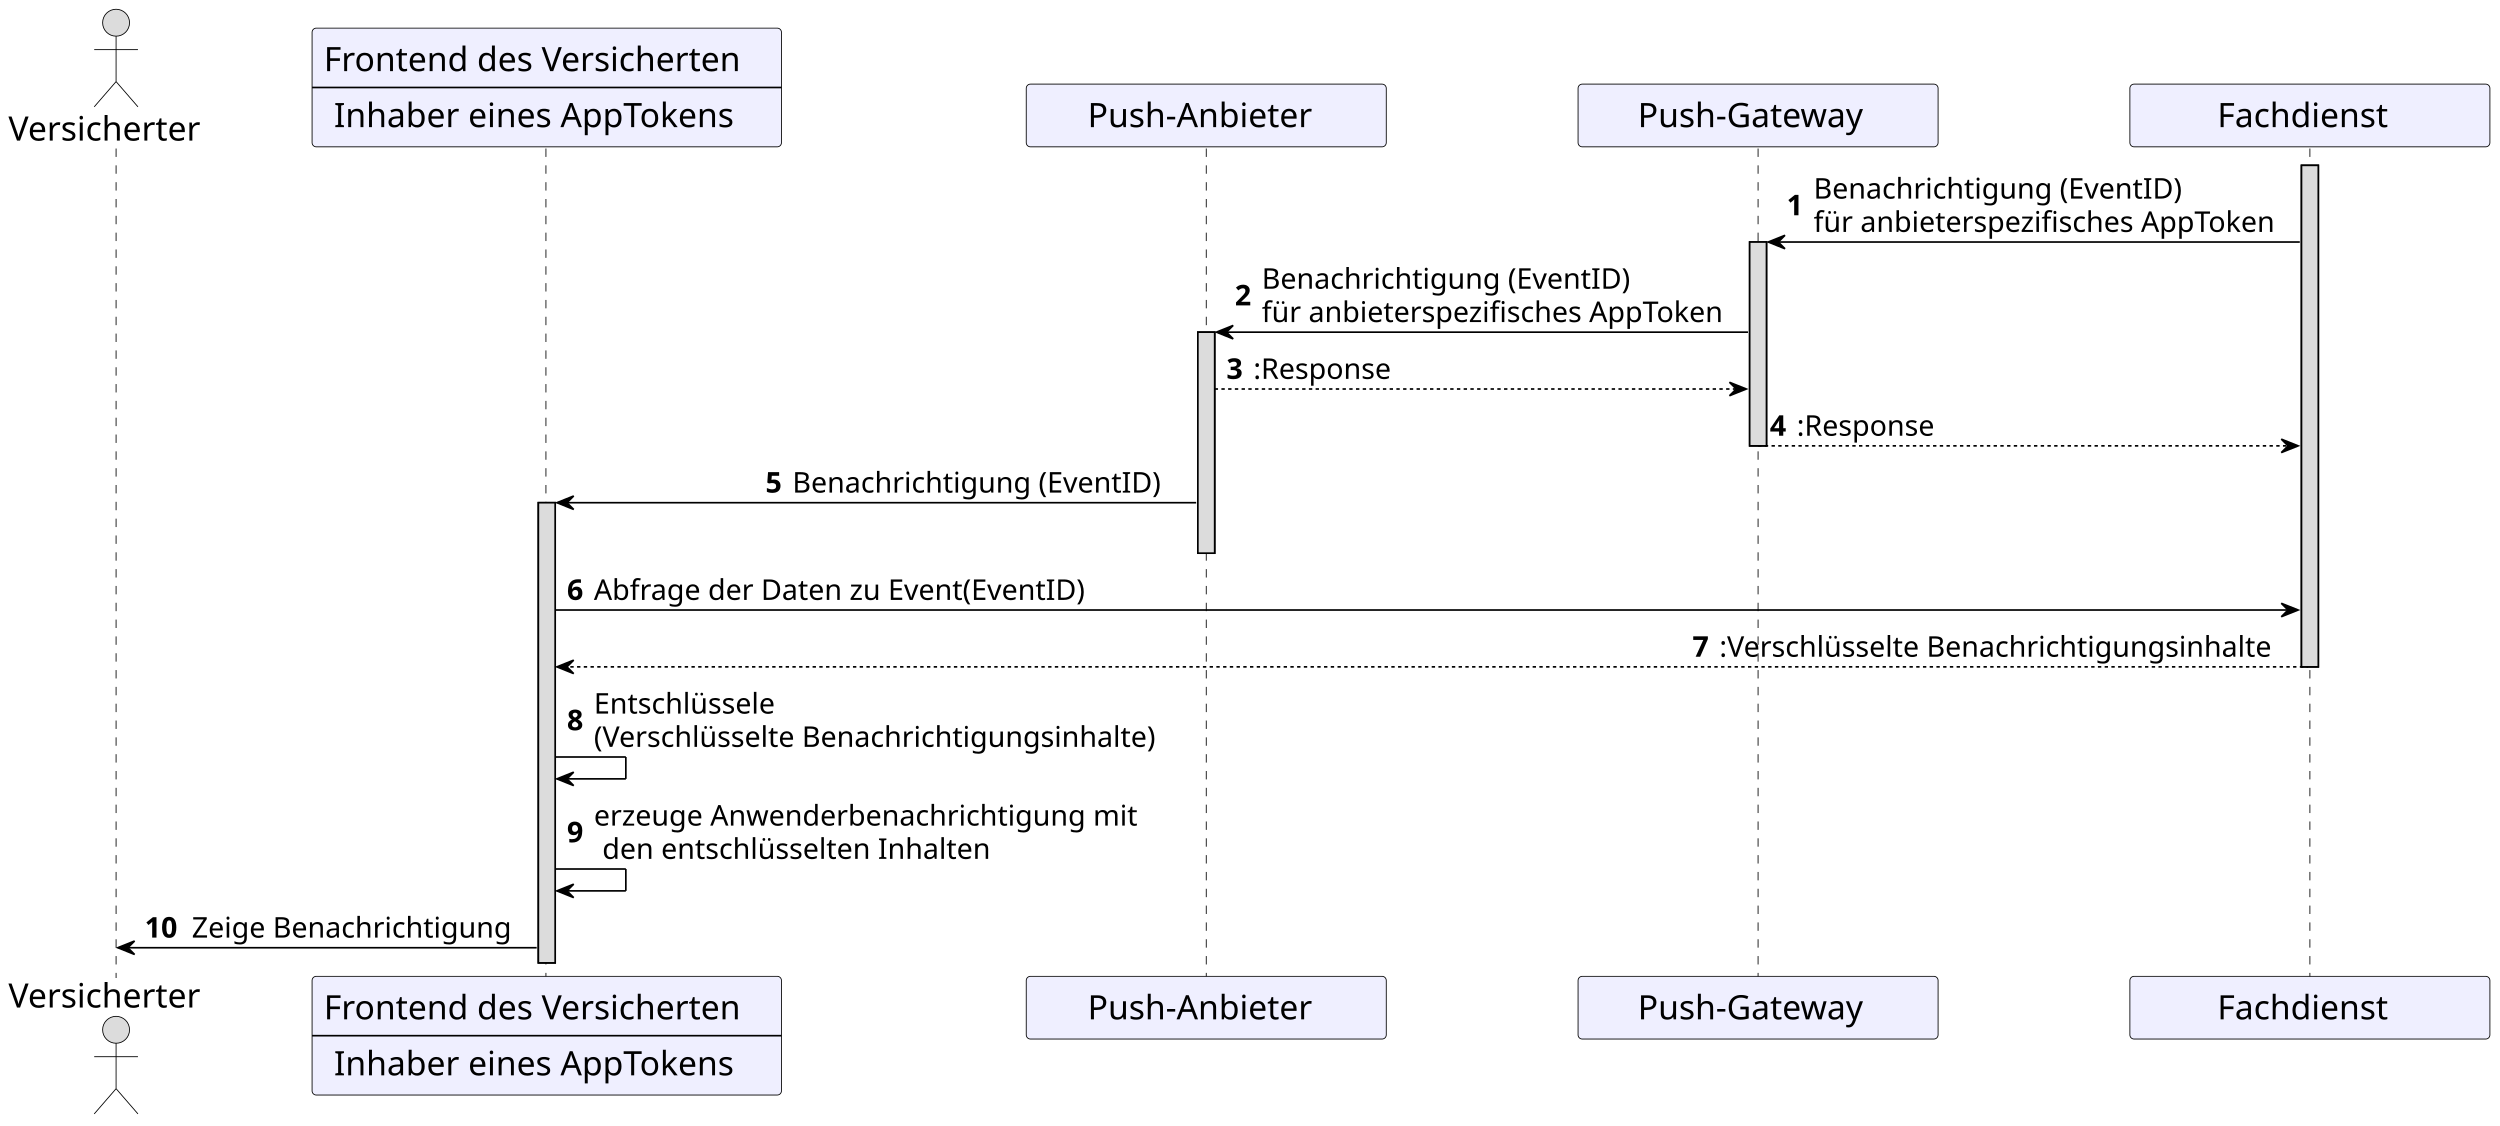
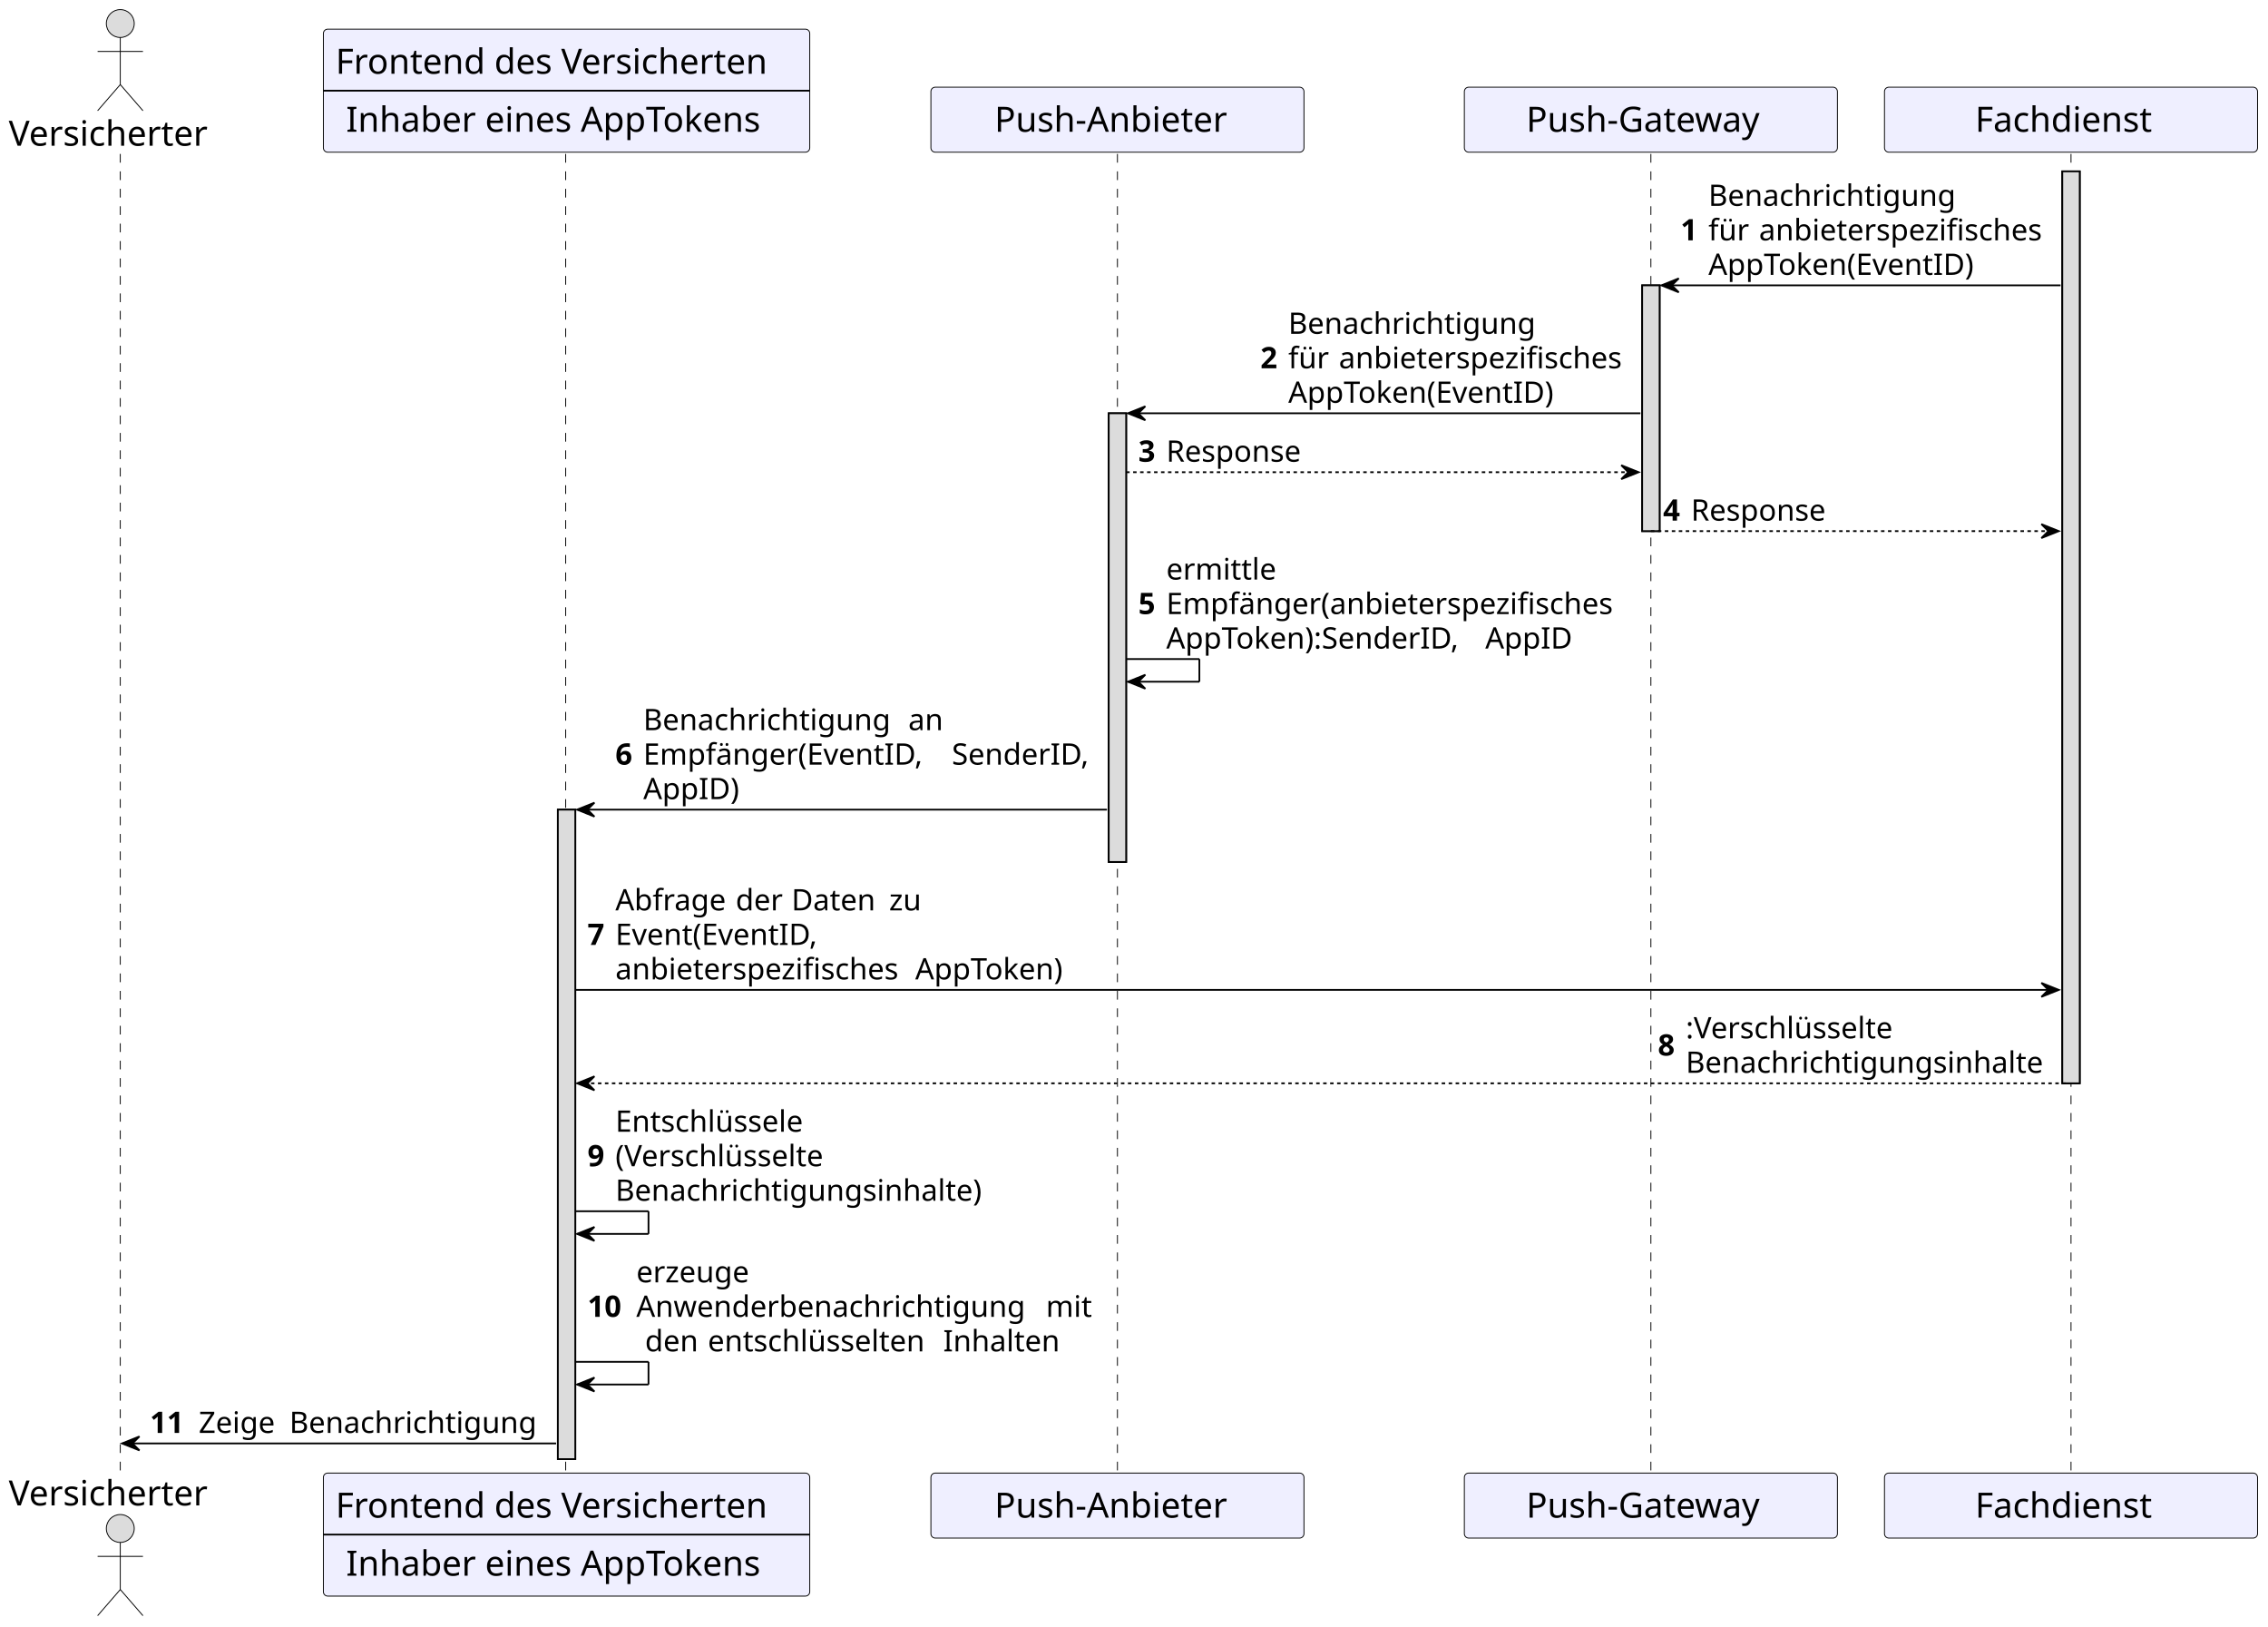
- <svg xmlns="http://www.w3.org/2000/svg" contentStyleType="text/css" height="669px" preserveAspectRatio="none" style="width:1486px;height:669px;background:#FFFFFF;" version="1.1" viewBox="0 0 1486 669" width="1486px" zoomAndPan="magnify">
+ <svg xmlns="http://www.w3.org/2000/svg" contentStyleType="text/css" height="933px" preserveAspectRatio="none" style="width:1301px;height:933px;background:#FFFFFF;" version="1.1" viewBox="0 0 1301 933" width="1301px" zoomAndPan="magnify">
  <defs />
  <g>
-     <rect fill="#DCDCDC" height="273.523" style="stroke:#000000;stroke-width:1.0;" width="10" x="320" y="298.805" />
-     <rect fill="#DCDCDC" height="131.367" style="stroke:#000000;stroke-width:1.0;" width="10" x="712" y="197.438" />
-     <rect fill="#DCDCDC" height="121.156" style="stroke:#000000;stroke-width:1.0;" width="10" x="1040" y="143.859" />
-     <rect fill="#DCDCDC" height="298.102" style="stroke:#000000;stroke-width:1.0;" width="10" x="1368" y="98.281" />
-     <line style="stroke:#000000;stroke-width:0.5;stroke-dasharray:5.0,5.0;" x1="69" x2="69" y1="88.281" y2="581.328" />
-     <line style="stroke:#000000;stroke-width:0.5;stroke-dasharray:5.0,5.0;" x1="324.5" x2="324.5" y1="88.281" y2="581.328" />
-     <line style="stroke:#000000;stroke-width:0.5;stroke-dasharray:5.0,5.0;" x1="717" x2="717" y1="88.281" y2="581.328" />
-     <line style="stroke:#000000;stroke-width:0.5;stroke-dasharray:5.0,5.0;" x1="1045" x2="1045" y1="88.281" y2="581.328" />
-     <line style="stroke:#000000;stroke-width:0.5;stroke-dasharray:5.0,5.0;" x1="1373" x2="1373" y1="88.281" y2="581.328" />
+     <rect fill="#DCDCDC" height="372.469" style="stroke:#000000;stroke-width:1.0;" width="10" x="320" y="464.328" />
+     <rect fill="#DCDCDC" height="257.312" style="stroke:#000000;stroke-width:1.0;" width="10" x="636" y="237.016" />
+     <rect fill="#DCDCDC" height="140.945" style="stroke:#000000;stroke-width:1.0;" width="10" x="942" y="163.648" />
+     <rect fill="#DCDCDC" height="522.992" style="stroke:#000000;stroke-width:1.0;" width="10" x="1183" y="98.281" />
+     <line style="stroke:#000000;stroke-width:0.5;stroke-dasharray:5.0,5.0;" x1="69" x2="69" y1="88.281" y2="845.797" />
+     <line style="stroke:#000000;stroke-width:0.5;stroke-dasharray:5.0,5.0;" x1="324.5" x2="324.5" y1="88.281" y2="845.797" />
+     <line style="stroke:#000000;stroke-width:0.5;stroke-dasharray:5.0,5.0;" x1="641" x2="641" y1="88.281" y2="845.797" />
+     <line style="stroke:#000000;stroke-width:0.5;stroke-dasharray:5.0,5.0;" x1="947" x2="947" y1="88.281" y2="845.797" />
+     <line style="stroke:#000000;stroke-width:0.5;stroke-dasharray:5.0,5.0;" x1="1188" x2="1188" y1="88.281" y2="845.797" />
    <text fill="#000000" font-family="sans-serif" font-size="20" lengthAdjust="spacing" textLength="122" x="5" y="83.564">Versicherter</text>
    <ellipse cx="69" cy="13.5" fill="#DCDCDC" rx="8" ry="8" style="stroke:#000000;stroke-width:0.5;" />
    <path d="M69,21.5 L69,48.5 M56,29.5 L82,29.5 M69,48.5 L56,63.5 M69,48.5 L82,63.5 " fill="none" style="stroke:#000000;stroke-width:0.5;" />
-     <text fill="#000000" font-family="sans-serif" font-size="20" lengthAdjust="spacing" textLength="122" x="5" y="598.893">Versicherter</text>
-     <ellipse cx="69" cy="612.109" fill="#DCDCDC" rx="8" ry="8" style="stroke:#000000;stroke-width:0.5;" />
-     <path d="M69,620.109 L69,647.109 M56,628.109 L82,628.109 M69,647.109 L56,662.109 M69,647.109 L82,662.109 " fill="none" style="stroke:#000000;stroke-width:0.5;" />
+     <text fill="#000000" font-family="sans-serif" font-size="20" lengthAdjust="spacing" textLength="122" x="5" y="863.361">Versicherter</text>
+     <ellipse cx="69" cy="876.578" fill="#DCDCDC" rx="8" ry="8" style="stroke:#000000;stroke-width:0.5;" />
+     <path d="M69,884.578 L69,911.578 M56,892.578 L82,892.578 M69,911.578 L56,926.578 M69,911.578 L82,926.578 " fill="none" style="stroke:#000000;stroke-width:0.5;" />
    <rect fill="#EFEFFF" height="70.562" rx="2.5" ry="2.5" style="stroke:#000000;stroke-width:0.5;" width="279" x="185.5" y="16.719" />
    <text fill="#000000" font-family="sans-serif" font-size="20" lengthAdjust="spacing" textLength="265" x="192.5" y="42.283">Frontend des Versicherten</text>
    <line style="stroke:#000000;stroke-width:1.0;" x1="185.5" x2="464.5" y1="52" y2="52" />
    <text fill="#000000" font-family="sans-serif" font-size="20" lengthAdjust="spacing" textLength="253" x="198.5" y="75.564">Inhaber eines AppTokens</text>
-     <rect fill="#EFEFFF" height="70.562" rx="2.5" ry="2.5" style="stroke:#000000;stroke-width:0.5;" width="279" x="185.5" y="580.328" />
-     <text fill="#000000" font-family="sans-serif" font-size="20" lengthAdjust="spacing" textLength="265" x="192.5" y="605.893">Frontend des Versicherten</text>
-     <line style="stroke:#000000;stroke-width:1.0;" x1="185.5" x2="464.5" y1="615.609" y2="615.609" />
-     <text fill="#000000" font-family="sans-serif" font-size="20" lengthAdjust="spacing" textLength="253" x="198.5" y="639.174">Inhaber eines AppTokens</text>
-     <rect fill="#EFEFFF" height="37.281" rx="2.5" ry="2.5" style="stroke:#000000;stroke-width:0.5;" width="214" x="610" y="50" />
-     <text fill="#000000" font-family="sans-serif" font-size="20" lengthAdjust="spacing" textLength="141" x="646.5" y="75.564">Push-Anbieter</text>
-     <rect fill="#EFEFFF" height="37.281" rx="2.5" ry="2.5" style="stroke:#000000;stroke-width:0.5;" width="214" x="610" y="580.328" />
-     <text fill="#000000" font-family="sans-serif" font-size="20" lengthAdjust="spacing" textLength="141" x="646.5" y="605.893">Push-Anbieter</text>
-     <rect fill="#EFEFFF" height="37.281" rx="2.5" ry="2.5" style="stroke:#000000;stroke-width:0.5;" width="214" x="938" y="50" />
-     <text fill="#000000" font-family="sans-serif" font-size="20" lengthAdjust="spacing" textLength="143" x="973.5" y="75.564">Push-Gateway</text>
-     <rect fill="#EFEFFF" height="37.281" rx="2.5" ry="2.5" style="stroke:#000000;stroke-width:0.5;" width="214" x="938" y="580.328" />
-     <text fill="#000000" font-family="sans-serif" font-size="20" lengthAdjust="spacing" textLength="143" x="973.5" y="605.893">Push-Gateway</text>
-     <rect fill="#EFEFFF" height="37.281" rx="2.5" ry="2.5" style="stroke:#000000;stroke-width:0.5;" width="214" x="1266" y="50" />
-     <text fill="#000000" font-family="sans-serif" font-size="20" lengthAdjust="spacing" textLength="110" x="1318" y="75.564">Fachdienst</text>
-     <rect fill="#EFEFFF" height="37.281" rx="2.5" ry="2.5" style="stroke:#000000;stroke-width:0.5;" width="214" x="1266" y="580.328" />
-     <text fill="#000000" font-family="sans-serif" font-size="20" lengthAdjust="spacing" textLength="110" x="1318" y="605.893">Fachdienst</text>
-     <rect fill="#DCDCDC" height="273.523" style="stroke:#000000;stroke-width:1.0;" width="10" x="320" y="298.805" />
-     <rect fill="#DCDCDC" height="131.367" style="stroke:#000000;stroke-width:1.0;" width="10" x="712" y="197.438" />
-     <rect fill="#DCDCDC" height="121.156" style="stroke:#000000;stroke-width:1.0;" width="10" x="1040" y="143.859" />
-     <rect fill="#DCDCDC" height="298.102" style="stroke:#000000;stroke-width:1.0;" width="10" x="1368" y="98.281" />
-     <polygon fill="#000000" points="1061,139.859,1051,143.859,1061,147.859,1057,143.859" style="stroke:#000000;stroke-width:1.0;" />
-     <line style="stroke:#000000;stroke-width:1.0;" x1="1055" x2="1367" y1="143.859" y2="143.859" />
-     <text fill="#000000" font-family="sans-serif" font-size="17" font-weight="bold" lengthAdjust="spacing" textLength="12" x="1062" y="127.956">1</text>
-     <text fill="#000000" font-family="sans-serif" font-size="17" lengthAdjust="spacing" textLength="234" x="1078" y="118.061">Benachrichtigung (EventID)</text>
-     <text fill="#000000" font-family="sans-serif" font-size="17" lengthAdjust="spacing" textLength="283" x="1078" y="137.85">für anbieterspezifisches AppToken</text>
-     <polygon fill="#000000" points="733,193.438,723,197.438,733,201.438,729,197.438" style="stroke:#000000;stroke-width:1.0;" />
-     <line style="stroke:#000000;stroke-width:1.0;" x1="727" x2="1039" y1="197.438" y2="197.438" />
-     <text fill="#000000" font-family="sans-serif" font-size="17" font-weight="bold" lengthAdjust="spacing" textLength="12" x="734" y="181.534">2</text>
-     <text fill="#000000" font-family="sans-serif" font-size="17" lengthAdjust="spacing" textLength="234" x="750" y="171.639">Benachrichtigung (EventID)</text>
-     <text fill="#000000" font-family="sans-serif" font-size="17" lengthAdjust="spacing" textLength="283" x="750" y="191.428">für anbieterspezifisches AppToken</text>
-     <polygon fill="#000000" points="1028,227.227,1038,231.227,1028,235.227,1032,231.227" style="stroke:#000000;stroke-width:1.0;" />
-     <line style="stroke:#000000;stroke-width:1.0;stroke-dasharray:2.0,2.0;" x1="722" x2="1034" y1="231.227" y2="231.227" />
-     <text fill="#000000" font-family="sans-serif" font-size="17" font-weight="bold" lengthAdjust="spacing" textLength="12" x="729" y="225.217">3</text>
-     <text fill="#000000" font-family="sans-serif" font-size="17" lengthAdjust="spacing" textLength="85" x="745" y="225.217">:Response</text>
-     <polygon fill="#000000" points="1356,261.016,1366,265.016,1356,269.016,1360,265.016" style="stroke:#000000;stroke-width:1.0;" />
-     <line style="stroke:#000000;stroke-width:1.0;stroke-dasharray:2.0,2.0;" x1="1045" x2="1362" y1="265.016" y2="265.016" />
-     <text fill="#000000" font-family="sans-serif" font-size="17" font-weight="bold" lengthAdjust="spacing" textLength="12" x="1052" y="259.006">4</text>
-     <text fill="#000000" font-family="sans-serif" font-size="17" lengthAdjust="spacing" textLength="85" x="1068" y="259.006">:Response</text>
-     <polygon fill="#000000" points="341,294.805,331,298.805,341,302.805,337,298.805" style="stroke:#000000;stroke-width:1.0;" />
-     <line style="stroke:#000000;stroke-width:1.0;" x1="335" x2="711" y1="298.805" y2="298.805" />
-     <text fill="#000000" font-family="sans-serif" font-size="17" font-weight="bold" lengthAdjust="spacing" textLength="12" x="455" y="292.795">5</text>
-     <text fill="#000000" font-family="sans-serif" font-size="17" lengthAdjust="spacing" textLength="234" x="471" y="292.795">Benachrichtigung (EventID)</text>
-     <polygon fill="#000000" points="1356,358.594,1366,362.594,1356,366.594,1360,362.594" style="stroke:#000000;stroke-width:1.0;" />
-     <line style="stroke:#000000;stroke-width:1.0;" x1="330" x2="1362" y1="362.594" y2="362.594" />
-     <text fill="#000000" font-family="sans-serif" font-size="17" font-weight="bold" lengthAdjust="spacing" textLength="12" x="337" y="356.584">6</text>
-     <text fill="#000000" font-family="sans-serif" font-size="17" lengthAdjust="spacing" textLength="312" x="353" y="356.584">Abfrage der Daten zu Event(EventID)</text>
-     <polygon fill="#000000" points="341,392.383,331,396.383,341,400.383,337,396.383" style="stroke:#000000;stroke-width:1.0;" />
-     <line style="stroke:#000000;stroke-width:1.0;stroke-dasharray:2.0,2.0;" x1="335" x2="1372" y1="396.383" y2="396.383" />
-     <text fill="#000000" font-family="sans-serif" font-size="17" font-weight="bold" lengthAdjust="spacing" textLength="12" x="1006" y="390.373">7</text>
-     <text fill="#000000" font-family="sans-serif" font-size="17" lengthAdjust="spacing" textLength="344" x="1022" y="390.373">:Verschlüsselte Benachrichtigungsinhalte</text>
-     <line style="stroke:#000000;stroke-width:1.0;" x1="330" x2="372" y1="449.961" y2="449.961" />
-     <line style="stroke:#000000;stroke-width:1.0;" x1="372" x2="372" y1="449.961" y2="462.961" />
-     <line style="stroke:#000000;stroke-width:1.0;" x1="331" x2="372" y1="462.961" y2="462.961" />
-     <polygon fill="#000000" points="341,458.961,331,462.961,341,466.961,337,462.961" style="stroke:#000000;stroke-width:1.0;" />
-     <text fill="#000000" font-family="sans-serif" font-size="17" font-weight="bold" lengthAdjust="spacing" textLength="12" x="337" y="434.057">8</text>
-     <text fill="#000000" font-family="sans-serif" font-size="17" lengthAdjust="spacing" textLength="113" x="353" y="424.163">Entschlüssele</text>
-     <text fill="#000000" font-family="sans-serif" font-size="17" lengthAdjust="spacing" textLength="352" x="353" y="443.952">(Verschlüsselte Benachrichtigungsinhalte)</text>
-     <line style="stroke:#000000;stroke-width:1.0;" x1="330" x2="372" y1="516.539" y2="516.539" />
-     <line style="stroke:#000000;stroke-width:1.0;" x1="372" x2="372" y1="516.539" y2="529.539" />
-     <line style="stroke:#000000;stroke-width:1.0;" x1="331" x2="372" y1="529.539" y2="529.539" />
-     <polygon fill="#000000" points="341,525.539,331,529.539,341,533.539,337,529.539" style="stroke:#000000;stroke-width:1.0;" />
-     <text fill="#000000" font-family="sans-serif" font-size="17" font-weight="bold" lengthAdjust="spacing" textLength="12" x="337" y="500.635">9</text>
-     <text fill="#000000" font-family="sans-serif" font-size="17" lengthAdjust="spacing" textLength="335" x="353" y="490.741">erzeuge Anwenderbenachrichtigung mit</text>
-     <text fill="#000000" font-family="sans-serif" font-size="17" lengthAdjust="spacing" textLength="242" x="358" y="510.53">den entschlüsselten Inhalten</text>
-     <polygon fill="#000000" points="80,559.328,70,563.328,80,567.328,76,563.328" style="stroke:#000000;stroke-width:1.0;" />
-     <line style="stroke:#000000;stroke-width:1.0;" x1="74" x2="319" y1="563.328" y2="563.328" />
-     <text fill="#000000" font-family="sans-serif" font-size="17" font-weight="bold" lengthAdjust="spacing" textLength="24" x="86" y="557.319">10</text>
-     <text fill="#000000" font-family="sans-serif" font-size="17" lengthAdjust="spacing" textLength="199" x="114" y="557.319">Zeige Benachrichtigung</text>
+     <rect fill="#EFEFFF" height="70.562" rx="2.5" ry="2.5" style="stroke:#000000;stroke-width:0.5;" width="279" x="185.5" y="844.797" />
+     <text fill="#000000" font-family="sans-serif" font-size="20" lengthAdjust="spacing" textLength="265" x="192.5" y="870.361">Frontend des Versicherten</text>
+     <line style="stroke:#000000;stroke-width:1.0;" x1="185.5" x2="464.5" y1="880.078" y2="880.078" />
+     <text fill="#000000" font-family="sans-serif" font-size="20" lengthAdjust="spacing" textLength="253" x="198.5" y="903.643">Inhaber eines AppTokens</text>
+     <rect fill="#EFEFFF" height="37.281" rx="2.5" ry="2.5" style="stroke:#000000;stroke-width:0.5;" width="214" x="534" y="50" />
+     <text fill="#000000" font-family="sans-serif" font-size="20" lengthAdjust="spacing" textLength="141" x="570.5" y="75.564">Push-Anbieter</text>
+     <rect fill="#EFEFFF" height="37.281" rx="2.5" ry="2.5" style="stroke:#000000;stroke-width:0.5;" width="214" x="534" y="844.797" />
+     <text fill="#000000" font-family="sans-serif" font-size="20" lengthAdjust="spacing" textLength="141" x="570.5" y="870.361">Push-Anbieter</text>
+     <rect fill="#EFEFFF" height="37.281" rx="2.5" ry="2.5" style="stroke:#000000;stroke-width:0.5;" width="214" x="840" y="50" />
+     <text fill="#000000" font-family="sans-serif" font-size="20" lengthAdjust="spacing" textLength="143" x="875.5" y="75.564">Push-Gateway</text>
+     <rect fill="#EFEFFF" height="37.281" rx="2.5" ry="2.5" style="stroke:#000000;stroke-width:0.5;" width="214" x="840" y="844.797" />
+     <text fill="#000000" font-family="sans-serif" font-size="20" lengthAdjust="spacing" textLength="143" x="875.5" y="870.361">Push-Gateway</text>
+     <rect fill="#EFEFFF" height="37.281" rx="2.5" ry="2.5" style="stroke:#000000;stroke-width:0.5;" width="214" x="1081" y="50" />
+     <text fill="#000000" font-family="sans-serif" font-size="20" lengthAdjust="spacing" textLength="110" x="1133" y="75.564">Fachdienst</text>
+     <rect fill="#EFEFFF" height="37.281" rx="2.5" ry="2.5" style="stroke:#000000;stroke-width:0.5;" width="214" x="1081" y="844.797" />
+     <text fill="#000000" font-family="sans-serif" font-size="20" lengthAdjust="spacing" textLength="110" x="1133" y="870.361">Fachdienst</text>
+     <rect fill="#DCDCDC" height="372.469" style="stroke:#000000;stroke-width:1.0;" width="10" x="320" y="464.328" />
+     <rect fill="#DCDCDC" height="257.312" style="stroke:#000000;stroke-width:1.0;" width="10" x="636" y="237.016" />
+     <rect fill="#DCDCDC" height="140.945" style="stroke:#000000;stroke-width:1.0;" width="10" x="942" y="163.648" />
+     <rect fill="#DCDCDC" height="522.992" style="stroke:#000000;stroke-width:1.0;" width="10" x="1183" y="98.281" />
+     <polygon fill="#000000" points="963,159.648,953,163.648,963,167.648,959,163.648" style="stroke:#000000;stroke-width:1.0;" />
+     <line style="stroke:#000000;stroke-width:1.0;" x1="957" x2="1182" y1="163.648" y2="163.648" />
+     <text fill="#000000" font-family="sans-serif" font-size="17" font-weight="bold" lengthAdjust="spacing" textLength="12" x="964" y="137.85">1</text>
+     <text fill="#000000" font-family="sans-serif" font-size="17" lengthAdjust="spacing" textLength="147" x="980" y="118.061">Benachrichtigung</text>
+     <text fill="#000000" font-family="sans-serif" font-size="17" lengthAdjust="spacing" textLength="24" x="980" y="137.85">für</text>
+     <text fill="#000000" font-family="sans-serif" font-size="17" lengthAdjust="spacing" textLength="5" x="1004" y="137.85"> </text>
+     <text fill="#000000" font-family="sans-serif" font-size="17" lengthAdjust="spacing" textLength="167" x="1009" y="137.85">anbieterspezifisches</text>
+     <text fill="#000000" font-family="sans-serif" font-size="17" lengthAdjust="spacing" textLength="164" x="980" y="157.639">AppToken(EventID)</text>
+     <polygon fill="#000000" points="657,233.016,647,237.016,657,241.016,653,237.016" style="stroke:#000000;stroke-width:1.0;" />
+     <line style="stroke:#000000;stroke-width:1.0;" x1="651" x2="941" y1="237.016" y2="237.016" />
+     <text fill="#000000" font-family="sans-serif" font-size="17" font-weight="bold" lengthAdjust="spacing" textLength="12" x="723" y="211.217">2</text>
+     <text fill="#000000" font-family="sans-serif" font-size="17" lengthAdjust="spacing" textLength="147" x="739" y="191.428">Benachrichtigung</text>
+     <text fill="#000000" font-family="sans-serif" font-size="17" lengthAdjust="spacing" textLength="24" x="739" y="211.217">für</text>
+     <text fill="#000000" font-family="sans-serif" font-size="17" lengthAdjust="spacing" textLength="5" x="763" y="211.217"> </text>
+     <text fill="#000000" font-family="sans-serif" font-size="17" lengthAdjust="spacing" textLength="167" x="768" y="211.217">anbieterspezifisches</text>
+     <text fill="#000000" font-family="sans-serif" font-size="17" lengthAdjust="spacing" textLength="164" x="739" y="231.006">AppToken(EventID)</text>
+     <polygon fill="#000000" points="930,266.805,940,270.805,930,274.805,934,270.805" style="stroke:#000000;stroke-width:1.0;" />
+     <line style="stroke:#000000;stroke-width:1.0;stroke-dasharray:2.0,2.0;" x1="646" x2="936" y1="270.805" y2="270.805" />
+     <text fill="#000000" font-family="sans-serif" font-size="17" font-weight="bold" lengthAdjust="spacing" textLength="12" x="653" y="264.795">3</text>
+     <text fill="#000000" font-family="sans-serif" font-size="17" lengthAdjust="spacing" textLength="79" x="669" y="264.795">Response</text>
+     <polygon fill="#000000" points="1171,300.594,1181,304.594,1171,308.594,1175,304.594" style="stroke:#000000;stroke-width:1.0;" />
+     <line style="stroke:#000000;stroke-width:1.0;stroke-dasharray:2.0,2.0;" x1="947" x2="1177" y1="304.594" y2="304.594" />
+     <text fill="#000000" font-family="sans-serif" font-size="17" font-weight="bold" lengthAdjust="spacing" textLength="12" x="954" y="298.584">4</text>
+     <text fill="#000000" font-family="sans-serif" font-size="17" lengthAdjust="spacing" textLength="79" x="970" y="298.584">Response</text>
+     <line style="stroke:#000000;stroke-width:1.0;" x1="646" x2="688" y1="377.961" y2="377.961" />
+     <line style="stroke:#000000;stroke-width:1.0;" x1="688" x2="688" y1="377.961" y2="390.961" />
+     <line style="stroke:#000000;stroke-width:1.0;" x1="647" x2="688" y1="390.961" y2="390.961" />
+     <polygon fill="#000000" points="657,386.961,647,390.961,657,394.961,653,390.961" style="stroke:#000000;stroke-width:1.0;" />
+     <text fill="#000000" font-family="sans-serif" font-size="17" font-weight="bold" lengthAdjust="spacing" textLength="12" x="653" y="352.163">5</text>
+     <text fill="#000000" font-family="sans-serif" font-size="17" lengthAdjust="spacing" textLength="68" x="669" y="332.373">ermittle</text>
+     <text fill="#000000" font-family="sans-serif" font-size="17" lengthAdjust="spacing" textLength="266" x="669" y="352.163">Empfänger(anbieterspezifisches</text>
+     <text fill="#000000" font-family="sans-serif" font-size="17" lengthAdjust="spacing" textLength="178" x="669" y="371.952">AppToken):SenderID,</text>
+     <text fill="#000000" font-family="sans-serif" font-size="17" lengthAdjust="spacing" textLength="5" x="847" y="371.952"> </text>
+     <text fill="#000000" font-family="sans-serif" font-size="17" lengthAdjust="spacing" textLength="50" x="852" y="371.952">AppID</text>
+     <polygon fill="#000000" points="341,460.328,331,464.328,341,468.328,337,464.328" style="stroke:#000000;stroke-width:1.0;" />
+     <line style="stroke:#000000;stroke-width:1.0;" x1="335" x2="635" y1="464.328" y2="464.328" />
+     <text fill="#000000" font-family="sans-serif" font-size="17" font-weight="bold" lengthAdjust="spacing" textLength="12" x="353" y="438.53">6</text>
+     <text fill="#000000" font-family="sans-serif" font-size="17" lengthAdjust="spacing" textLength="147" x="369" y="418.741">Benachrichtigung</text>
+     <text fill="#000000" font-family="sans-serif" font-size="17" lengthAdjust="spacing" textLength="5" x="516" y="418.741"> </text>
+     <text fill="#000000" font-family="sans-serif" font-size="17" lengthAdjust="spacing" textLength="21" x="521" y="418.741">an</text>
+     <text fill="#000000" font-family="sans-serif" font-size="17" lengthAdjust="spacing" textLength="172" x="369" y="438.53">Empfänger(EventID,</text>
+     <text fill="#000000" font-family="sans-serif" font-size="17" lengthAdjust="spacing" textLength="5" x="541" y="438.53"> </text>
+     <text fill="#000000" font-family="sans-serif" font-size="17" lengthAdjust="spacing" textLength="83" x="546" y="438.53">SenderID,</text>
+     <text fill="#000000" font-family="sans-serif" font-size="17" lengthAdjust="spacing" textLength="57" x="369" y="458.319">AppID)</text>
+     <polygon fill="#000000" points="1171,563.695,1181,567.695,1171,571.695,1175,567.695" style="stroke:#000000;stroke-width:1.0;" />
+     <line style="stroke:#000000;stroke-width:1.0;" x1="330" x2="1177" y1="567.695" y2="567.695" />
+     <text fill="#000000" font-family="sans-serif" font-size="17" font-weight="bold" lengthAdjust="spacing" textLength="12" x="337" y="541.897">7</text>
+     <text fill="#000000" font-family="sans-serif" font-size="17" lengthAdjust="spacing" textLength="64" x="353" y="522.108">Abfrage</text>
+     <text fill="#000000" font-family="sans-serif" font-size="17" lengthAdjust="spacing" textLength="5" x="417" y="522.108"> </text>
+     <text fill="#000000" font-family="sans-serif" font-size="17" lengthAdjust="spacing" textLength="27" x="422" y="522.108">der</text>
+     <text fill="#000000" font-family="sans-serif" font-size="17" lengthAdjust="spacing" textLength="5" x="449" y="522.108"> </text>
+     <text fill="#000000" font-family="sans-serif" font-size="17" lengthAdjust="spacing" textLength="51" x="454" y="522.108">Daten</text>
+     <text fill="#000000" font-family="sans-serif" font-size="17" lengthAdjust="spacing" textLength="5" x="505" y="522.108"> </text>
+     <text fill="#000000" font-family="sans-serif" font-size="17" lengthAdjust="spacing" textLength="19" x="510" y="522.108">zu</text>
+     <text fill="#000000" font-family="sans-serif" font-size="17" lengthAdjust="spacing" textLength="129" x="353" y="541.897">Event(EventID,</text>
+     <text fill="#000000" font-family="sans-serif" font-size="17" lengthAdjust="spacing" textLength="167" x="353" y="561.686">anbieterspezifisches</text>
+     <text fill="#000000" font-family="sans-serif" font-size="17" lengthAdjust="spacing" textLength="5" x="520" y="561.686"> </text>
+     <text fill="#000000" font-family="sans-serif" font-size="17" lengthAdjust="spacing" textLength="89" x="525" y="561.686">AppToken)</text>
+     <polygon fill="#000000" points="341,617.273,331,621.273,341,625.273,337,621.273" style="stroke:#000000;stroke-width:1.0;" />
+     <line style="stroke:#000000;stroke-width:1.0;stroke-dasharray:2.0,2.0;" x1="335" x2="1187" y1="621.273" y2="621.273" />
+     <text fill="#000000" font-family="sans-serif" font-size="17" font-weight="bold" lengthAdjust="spacing" textLength="12" x="951" y="605.37">8</text>
+     <text fill="#000000" font-family="sans-serif" font-size="17" lengthAdjust="spacing" textLength="125" x="967" y="595.475">:Verschlüsselte</text>
+     <text fill="#000000" font-family="sans-serif" font-size="17" lengthAdjust="spacing" textLength="214" x="967" y="615.264">Benachrichtigungsinhalte</text>
+     <line style="stroke:#000000;stroke-width:1.0;" x1="330" x2="372" y1="694.641" y2="694.641" />
+     <line style="stroke:#000000;stroke-width:1.0;" x1="372" x2="372" y1="694.641" y2="707.641" />
+     <line style="stroke:#000000;stroke-width:1.0;" x1="331" x2="372" y1="707.641" y2="707.641" />
+     <polygon fill="#000000" points="341,703.641,331,707.641,341,711.641,337,707.641" style="stroke:#000000;stroke-width:1.0;" />
+     <text fill="#000000" font-family="sans-serif" font-size="17" font-weight="bold" lengthAdjust="spacing" textLength="12" x="337" y="668.842">9</text>
+     <text fill="#000000" font-family="sans-serif" font-size="17" lengthAdjust="spacing" textLength="113" x="353" y="649.053">Entschlüssele</text>
+     <text fill="#000000" font-family="sans-serif" font-size="17" lengthAdjust="spacing" textLength="126" x="353" y="668.842">(Verschlüsselte</text>
+     <text fill="#000000" font-family="sans-serif" font-size="17" lengthAdjust="spacing" textLength="221" x="353" y="688.631">Benachrichtigungsinhalte)</text>
+     <line style="stroke:#000000;stroke-width:1.0;" x1="330" x2="372" y1="781.008" y2="781.008" />
+     <line style="stroke:#000000;stroke-width:1.0;" x1="372" x2="372" y1="781.008" y2="794.008" />
+     <line style="stroke:#000000;stroke-width:1.0;" x1="331" x2="372" y1="794.008" y2="794.008" />
+     <polygon fill="#000000" points="341,790.008,331,794.008,341,798.008,337,794.008" style="stroke:#000000;stroke-width:1.0;" />
+     <text fill="#000000" font-family="sans-serif" font-size="17" font-weight="bold" lengthAdjust="spacing" textLength="24" x="337" y="755.21">10</text>
+     <text fill="#000000" font-family="sans-serif" font-size="17" lengthAdjust="spacing" textLength="66" x="365" y="735.42">erzeuge</text>
+     <text fill="#000000" font-family="sans-serif" font-size="17" lengthAdjust="spacing" textLength="230" x="365" y="755.21">Anwenderbenachrichtigung</text>
+     <text fill="#000000" font-family="sans-serif" font-size="17" lengthAdjust="spacing" textLength="5" x="595" y="755.21"> </text>
+     <text fill="#000000" font-family="sans-serif" font-size="17" lengthAdjust="spacing" textLength="29" x="600" y="755.21">mit</text>
+     <text fill="#000000" font-family="sans-serif" font-size="17" lengthAdjust="spacing" textLength="5" x="365" y="774.999"> </text>
+     <text fill="#000000" font-family="sans-serif" font-size="17" lengthAdjust="spacing" textLength="31" x="370" y="774.999">den</text>
+     <text fill="#000000" font-family="sans-serif" font-size="17" lengthAdjust="spacing" textLength="5" x="401" y="774.999"> </text>
+     <text fill="#000000" font-family="sans-serif" font-size="17" lengthAdjust="spacing" textLength="130" x="406" y="774.999">entschlüsselten</text>
+     <text fill="#000000" font-family="sans-serif" font-size="17" lengthAdjust="spacing" textLength="5" x="536" y="774.999"> </text>
+     <text fill="#000000" font-family="sans-serif" font-size="17" lengthAdjust="spacing" textLength="71" x="541" y="774.999">Inhalten</text>
+     <polygon fill="#000000" points="80,823.797,70,827.797,80,831.797,76,827.797" style="stroke:#000000;stroke-width:1.0;" />
+     <line style="stroke:#000000;stroke-width:1.0;" x1="74" x2="319" y1="827.797" y2="827.797" />
+     <text fill="#000000" font-family="sans-serif" font-size="17" font-weight="bold" lengthAdjust="spacing" textLength="24" x="86" y="821.788">11</text>
+     <text fill="#000000" font-family="sans-serif" font-size="17" lengthAdjust="spacing" textLength="47" x="114" y="821.788">Zeige</text>
+     <text fill="#000000" font-family="sans-serif" font-size="17" lengthAdjust="spacing" textLength="5" x="161" y="821.788"> </text>
+     <text fill="#000000" font-family="sans-serif" font-size="17" lengthAdjust="spacing" textLength="147" x="166" y="821.788">Benachrichtigung</text>
  </g>
</svg>
